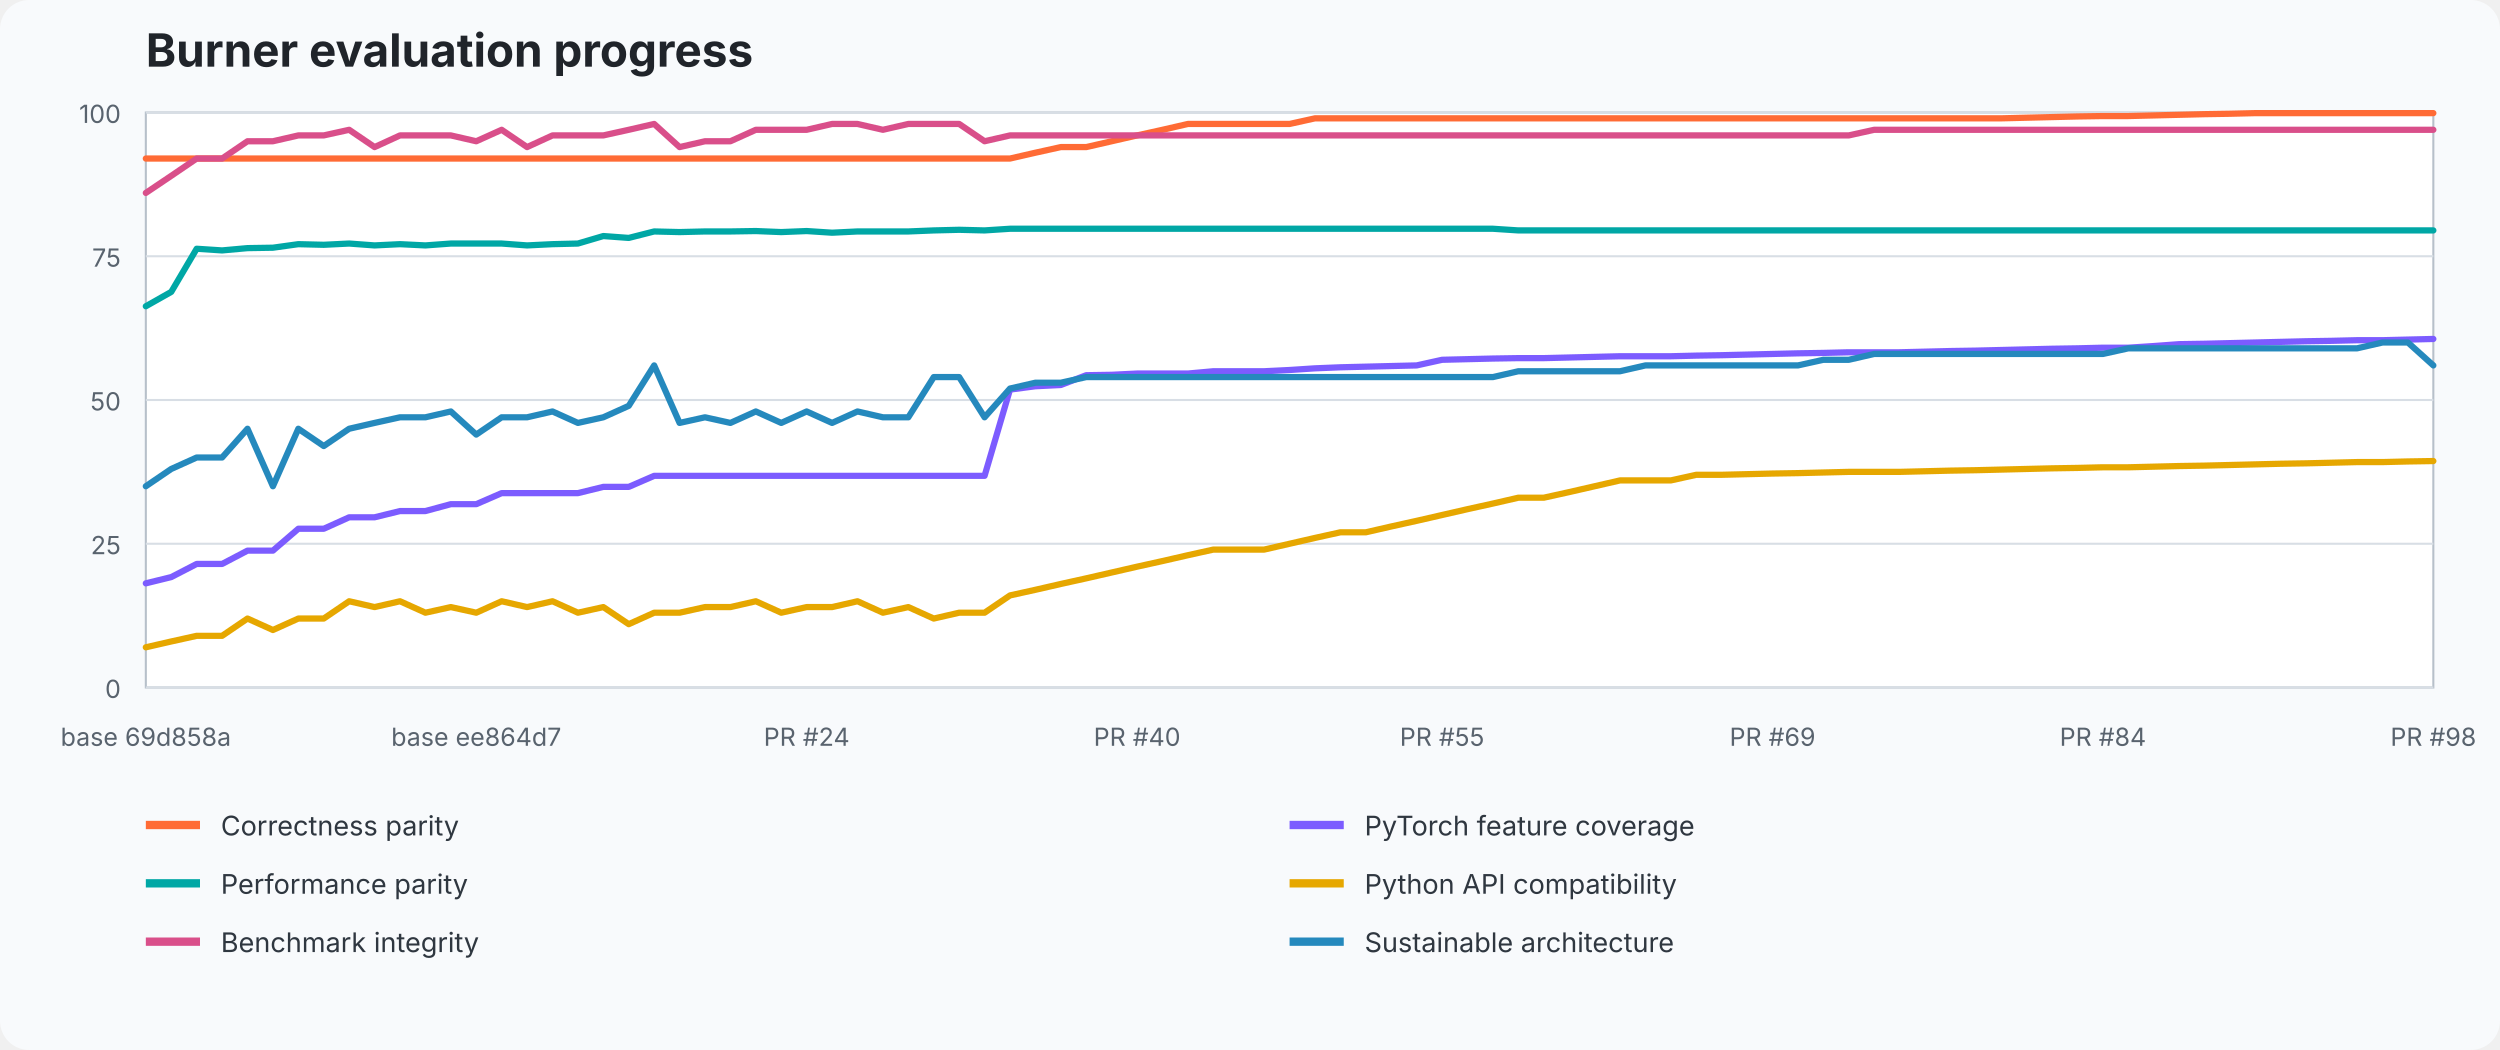
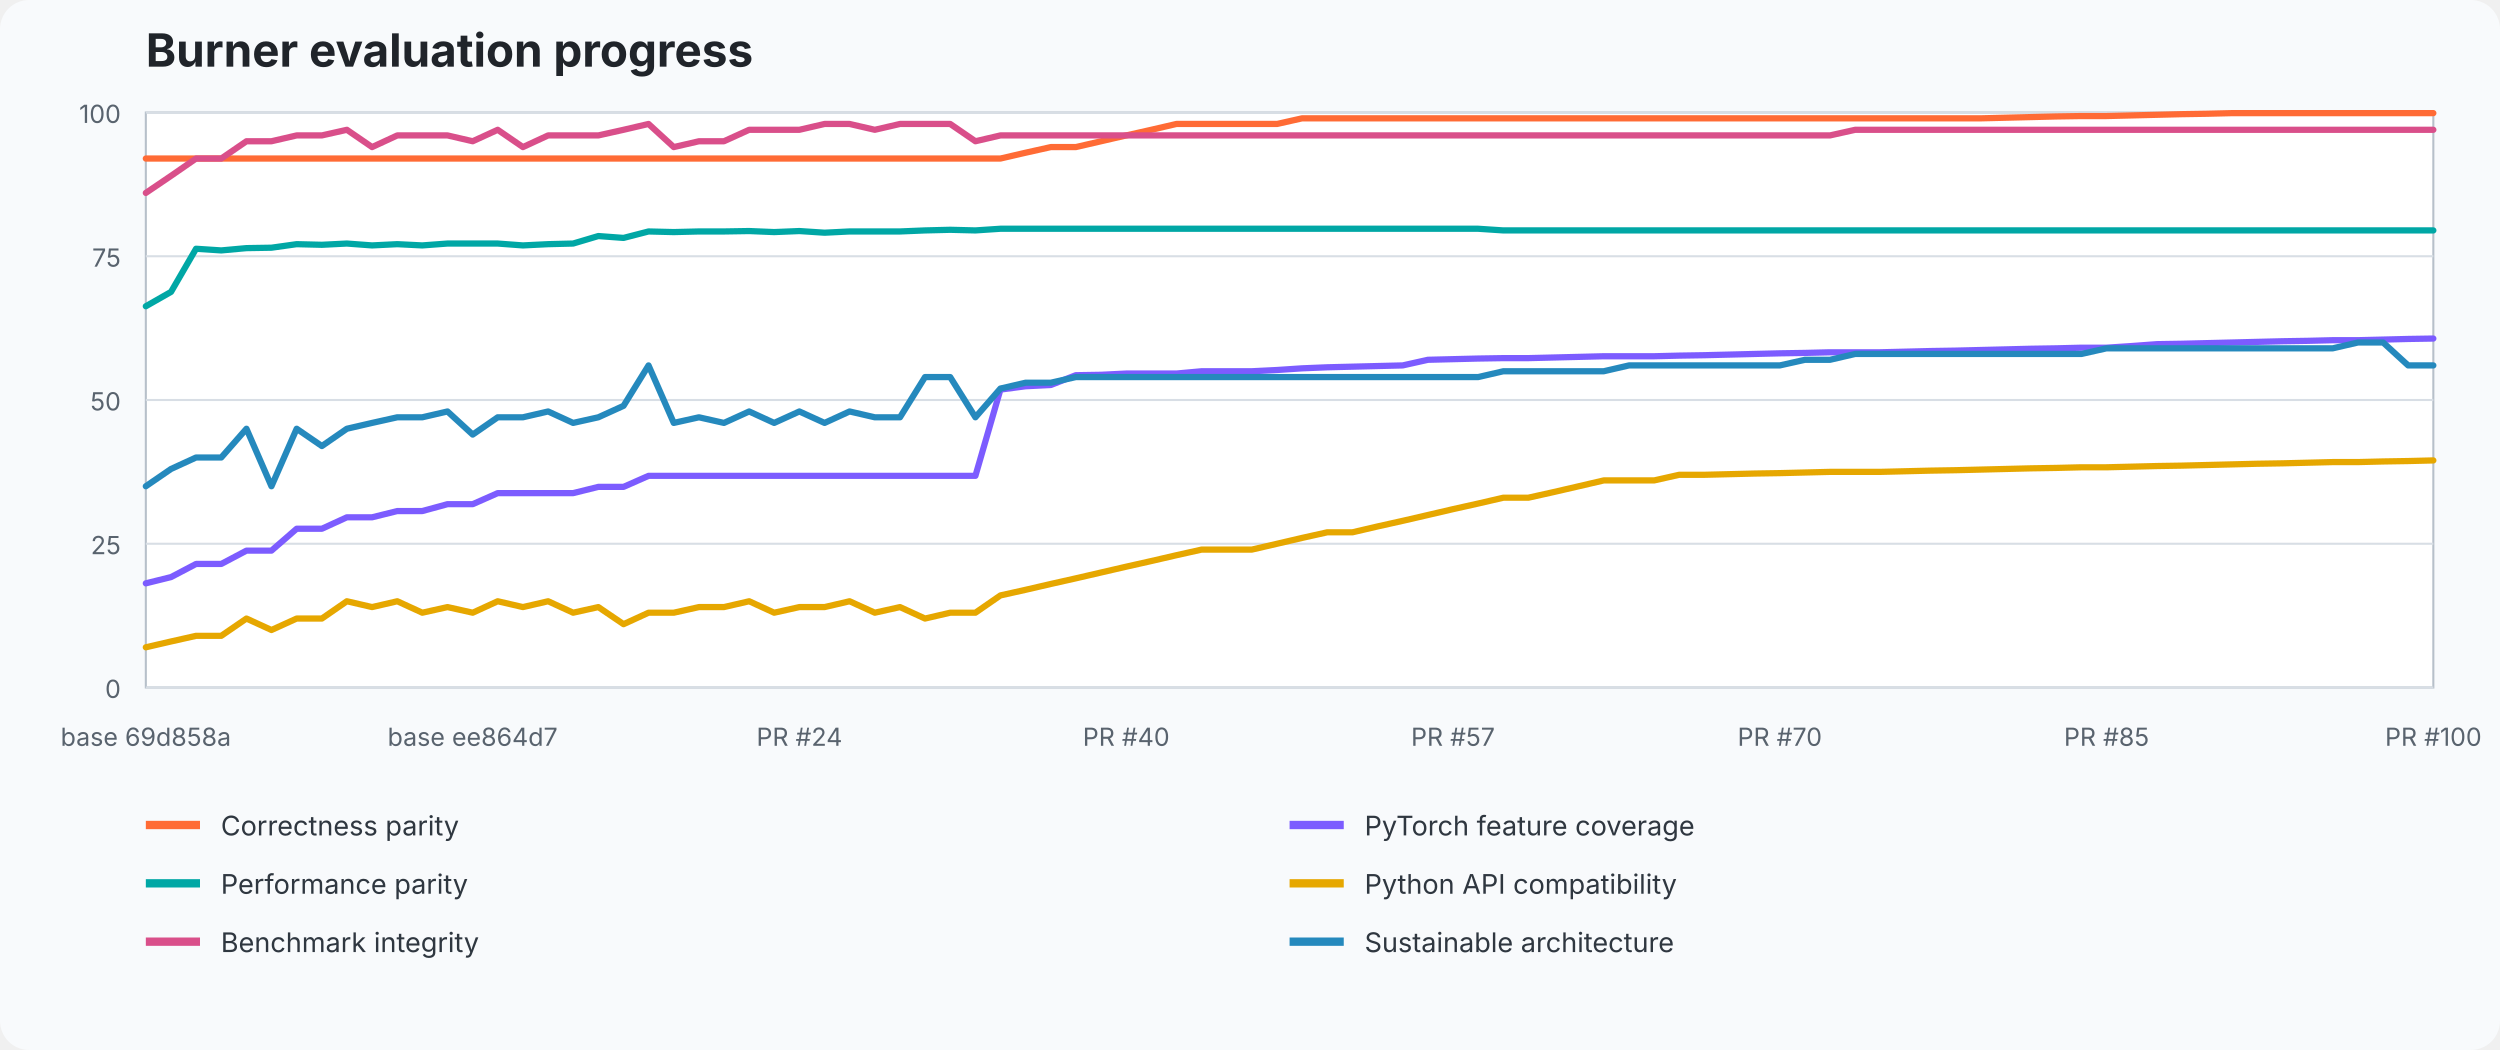
<svg xmlns="http://www.w3.org/2000/svg" width="1200" height="504" viewBox="0 0 1200 504" role="img" aria-labelledby="title desc">
  <style>text{font-family:ui-sans-serif,system-ui,-apple-system,BlinkMacSystemFont,"Segoe UI",sans-serif}.title{font-size:22px;font-weight:700;fill:#20242a}.axis{font-size:12px;fill:#59636e}.legend{font-size:13px;fill:#2f3740}.grid{stroke:#d8dee5;stroke-width:1}.plot{fill:#fff;stroke:#b7c0ca}</style>
  <rect width="100%" height="100%" fill="#f8fafc" rx="14" />
  <text x="70" y="32" class="title">Burner evaluation progress</text>
  <rect x="70" y="54" width="1098" height="276" class="plot" />
  <line x1="70" y1="330" x2="1168" y2="330" class="grid" />
  <text x="58" y="335" text-anchor="end" class="axis">0</text>
  <line x1="70" y1="261" x2="1168" y2="261" class="grid" />
  <text x="58" y="266" text-anchor="end" class="axis">25</text>
  <line x1="70" y1="192" x2="1168" y2="192" class="grid" />
  <text x="58" y="197" text-anchor="end" class="axis">50</text>
  <line x1="70" y1="123" x2="1168" y2="123" class="grid" />
  <text x="58" y="128" text-anchor="end" class="axis">75</text>
  <line x1="70" y1="54" x2="1168" y2="54" class="grid" />
  <text x="58" y="59" text-anchor="end" class="axis">100</text>
-   <polyline points="70.0,76.1 82.2,76.1 94.4,76.1 106.6,76.1 118.8,76.1 131.0,76.1 143.2,76.1 155.4,76.1 167.6,76.1 179.8,76.1 192.0,76.1 204.2,76.1 216.4,76.1 228.6,76.1 240.8,76.1 253.0,76.1 265.2,76.1 277.4,76.1 289.6,76.1 301.8,76.1 314.0,76.1 326.2,76.1 338.4,76.1 350.6,76.1 362.8,76.1 375.0,76.1 387.2,76.1 399.4,76.1 411.6,76.1 423.8,76.1 436.0,76.1 448.2,76.1 460.4,76.1 472.6,76.1 484.8,76.1 497.0,73.3 509.2,70.6 521.4,70.6 533.6,67.8 545.8,65.0 558.0,62.3 570.2,59.5 582.4,59.5 594.6,59.5 606.8,59.5 619.0,59.5 631.2,56.8 643.4,56.8 655.6,56.8 667.8,56.8 680.0,56.8 692.2,56.8 704.4,56.8 716.6,56.8 728.8,56.8 741.0,56.8 753.2,56.8 765.4,56.8 777.6,56.8 789.8,56.8 802.0,56.8 814.2,56.8 826.4,56.8 838.6,56.8 850.8,56.8 863.0,56.8 875.2,56.8 887.4,56.8 899.6,56.8 911.8,56.8 924.0,56.8 936.2,56.8 948.4,56.8 960.6,56.8 972.8,56.5 985.0,56.2 997.2,55.9 1009.4,55.7 1021.6,55.7 1033.8,55.4 1046.0,55.1 1058.2,54.8 1070.4,54.6 1082.6,54.3 1094.8,54.3 1107.0,54.3 1119.2,54.3 1131.4,54.3 1143.6,54.3 1155.8,54.3 1168.0,54.3" fill="none" stroke="#ff6b35" stroke-width="3" stroke-linejoin="round" stroke-linecap="round" />
-   <polyline points="70.0,280.0 82.2,277.0 94.4,270.7 106.6,270.7 118.8,264.3 131.0,264.3 143.2,253.8 155.4,253.8 167.6,248.3 179.8,248.3 192.0,245.3 204.2,245.3 216.4,242.0 228.6,242.0 240.8,236.7 253.0,236.7 265.2,236.7 277.4,236.7 289.6,233.7 301.8,233.7 314.0,228.4 326.2,228.4 338.4,228.4 350.6,228.4 362.8,228.4 375.0,228.4 387.2,228.4 399.4,228.4 411.6,228.4 423.8,228.4 436.0,228.4 448.2,228.4 460.4,228.4 472.6,228.4 484.8,187.0 497.0,185.4 509.2,184.8 521.4,180.1 533.6,179.9 545.8,179.3 558.0,179.3 570.2,179.3 582.4,178.2 594.6,178.2 606.8,178.2 619.0,177.6 631.2,176.8 643.4,176.3 655.6,176.0 667.8,175.7 680.0,175.4 692.2,172.7 704.4,172.4 716.6,172.1 728.8,171.9 741.0,171.9 753.2,171.6 765.4,171.3 777.6,171.0 789.8,171.0 802.0,171.0 814.2,170.7 826.4,170.5 838.6,170.2 850.8,169.9 863.0,169.6 875.2,169.4 887.4,169.1 899.6,169.1 911.8,169.1 924.0,168.8 936.2,168.5 948.4,168.3 960.6,168.0 972.8,167.7 985.0,167.4 997.2,167.2 1009.4,166.9 1021.6,166.9 1033.8,166.1 1046.0,165.2 1058.2,165.0 1070.4,164.7 1082.6,164.4 1094.8,164.1 1107.0,163.8 1119.2,163.6 1131.4,163.3 1143.6,163.3 1155.8,163.0 1168.0,162.7" fill="none" stroke="#7c5cff" stroke-width="3" stroke-linejoin="round" stroke-linecap="round" />
-   <polyline points="70.0,147.0 82.2,140.1 94.4,119.4 106.6,120.2 118.8,119.1 131.0,118.9 143.2,117.2 155.4,117.5 167.6,116.9 179.8,117.8 192.0,117.2 204.2,117.8 216.4,116.9 228.6,116.9 240.8,116.9 253.0,117.8 265.2,117.2 277.4,116.9 289.6,113.3 301.8,114.2 314.0,111.1 326.2,111.4 338.4,111.1 350.6,111.1 362.8,110.9 375.0,111.4 387.2,110.9 399.4,111.7 411.6,111.1 423.8,111.1 436.0,111.1 448.2,110.6 460.4,110.3 472.6,110.6 484.8,109.8 497.0,109.8 509.2,109.8 521.4,109.8 533.6,109.8 545.8,109.8 558.0,109.8 570.2,109.8 582.4,109.8 594.6,109.8 606.8,109.8 619.0,109.8 631.2,109.8 643.4,109.8 655.6,109.8 667.8,109.8 680.0,109.8 692.2,109.8 704.4,109.8 716.6,109.8 728.8,110.6 741.0,110.6 753.2,110.6 765.4,110.6 777.6,110.6 789.8,110.6 802.0,110.6 814.2,110.6 826.4,110.6 838.6,110.6 850.8,110.6 863.0,110.6 875.2,110.6 887.4,110.6 899.6,110.6 911.8,110.6 924.0,110.6 936.2,110.6 948.4,110.6 960.6,110.6 972.8,110.6 985.0,110.6 997.2,110.6 1009.4,110.6 1021.6,110.6 1033.8,110.6 1046.0,110.6 1058.2,110.6 1070.4,110.6 1082.6,110.6 1094.8,110.6 1107.0,110.6 1119.2,110.6 1131.4,110.6 1143.6,110.6 1155.8,110.6 1168.0,110.6" fill="none" stroke="#00a7a5" stroke-width="3" stroke-linejoin="round" stroke-linecap="round" />
-   <polyline points="70.0,310.7 82.2,307.9 94.4,305.2 106.6,305.2 118.8,296.9 131.0,302.4 143.2,296.9 155.4,296.9 167.6,288.6 179.8,291.4 192.0,288.6 204.2,294.1 216.4,291.4 228.6,294.1 240.8,288.6 253.0,291.4 265.2,288.6 277.4,294.1 289.6,291.4 301.8,299.6 314.0,294.1 326.2,294.1 338.4,291.4 350.6,291.4 362.8,288.6 375.0,294.1 387.2,291.4 399.4,291.4 411.6,288.6 423.8,294.1 436.0,291.4 448.2,296.9 460.4,294.1 472.6,294.1 484.8,285.8 497.0,283.1 509.2,280.3 521.4,277.6 533.6,274.8 545.8,272.0 558.0,269.3 570.2,266.5 582.4,263.8 594.6,263.8 606.8,263.8 619.0,261.0 631.2,258.2 643.4,255.5 655.6,255.5 667.8,252.7 680.0,250.0 692.2,247.2 704.4,244.4 716.6,241.7 728.8,238.9 741.0,238.9 753.2,236.2 765.4,233.4 777.6,230.6 789.8,230.6 802.0,230.6 814.2,227.9 826.4,227.9 838.6,227.6 850.8,227.3 863.0,227.1 875.2,226.8 887.4,226.5 899.6,226.5 911.8,226.5 924.0,226.2 936.2,225.9 948.4,225.7 960.6,225.4 972.8,225.1 985.0,224.8 997.2,224.6 1009.4,224.3 1021.6,224.3 1033.8,224.0 1046.0,223.7 1058.2,223.5 1070.4,223.2 1082.6,222.9 1094.8,222.6 1107.0,222.4 1119.2,222.1 1131.4,221.8 1143.6,221.8 1155.8,221.5 1168.0,221.3" fill="none" stroke="#e6a700" stroke-width="3" stroke-linejoin="round" stroke-linecap="round" />
-   <polyline points="70.0,92.6 82.2,84.4 94.4,76.1 106.6,76.1 118.8,67.8 131.0,67.8 143.2,65.0 155.4,65.0 167.6,62.3 179.8,70.6 192.0,65.0 204.2,65.0 216.4,65.0 228.6,67.8 240.8,62.3 253.0,70.6 265.2,65.0 277.4,65.0 289.6,65.0 301.8,62.3 314.0,59.5 326.2,70.6 338.4,67.8 350.6,67.8 362.8,62.3 375.0,62.3 387.2,62.3 399.4,59.5 411.6,59.5 423.8,62.3 436.0,59.5 448.2,59.5 460.4,59.5 472.6,67.8 484.8,65.0 497.0,65.0 509.2,65.0 521.4,65.0 533.6,65.0 545.8,65.0 558.0,65.0 570.2,65.0 582.4,65.0 594.6,65.0 606.8,65.0 619.0,65.0 631.2,65.0 643.4,65.0 655.6,65.0 667.8,65.0 680.0,65.0 692.2,65.0 704.4,65.0 716.6,65.0 728.8,65.0 741.0,65.0 753.2,65.0 765.4,65.0 777.6,65.0 789.8,65.0 802.0,65.0 814.2,65.0 826.4,65.0 838.6,65.0 850.8,65.0 863.0,65.0 875.2,65.0 887.4,65.0 899.6,62.3 911.8,62.3 924.0,62.3 936.2,62.3 948.4,62.3 960.6,62.3 972.8,62.3 985.0,62.3 997.2,62.3 1009.4,62.3 1021.6,62.3 1033.8,62.3 1046.0,62.3 1058.2,62.3 1070.4,62.3 1082.6,62.3 1094.8,62.3 1107.0,62.3 1119.2,62.3 1131.4,62.3 1143.6,62.3 1155.8,62.3 1168.0,62.3" fill="none" stroke="#d94f8a" stroke-width="3" stroke-linejoin="round" stroke-linecap="round" />
-   <polyline points="70.0,233.4 82.2,225.1 94.4,219.6 106.6,219.6 118.8,205.8 131.0,233.4 143.2,205.8 155.4,214.1 167.6,205.8 179.8,203.0 192.0,200.3 204.2,200.3 216.4,197.5 228.6,208.6 240.8,200.3 253.0,200.3 265.2,197.5 277.4,203.0 289.6,200.3 301.8,194.8 314.0,175.4 326.2,203.0 338.4,200.3 350.6,203.0 362.8,197.5 375.0,203.0 387.2,197.5 399.4,203.0 411.6,197.5 423.8,200.3 436.0,200.3 448.2,181.0 460.4,181.0 472.6,200.3 484.8,186.5 497.0,183.7 509.2,183.7 521.4,181.0 533.6,181.0 545.8,181.0 558.0,181.0 570.2,181.0 582.4,181.0 594.6,181.0 606.8,181.0 619.0,181.0 631.2,181.0 643.4,181.0 655.6,181.0 667.8,181.0 680.0,181.0 692.2,181.0 704.4,181.0 716.6,181.0 728.8,178.2 741.0,178.2 753.2,178.2 765.4,178.2 777.6,178.2 789.8,175.4 802.0,175.4 814.2,175.4 826.4,175.4 838.6,175.4 850.8,175.4 863.0,175.4 875.2,172.7 887.4,172.7 899.6,169.9 911.8,169.9 924.0,169.9 936.2,169.9 948.4,169.9 960.6,169.9 972.8,169.9 985.0,169.9 997.2,169.9 1009.4,169.9 1021.6,167.2 1033.8,167.2 1046.0,167.2 1058.2,167.2 1070.4,167.2 1082.6,167.2 1094.8,167.2 1107.0,167.2 1119.2,167.2 1131.4,167.2 1143.6,164.4 1155.8,164.4 1168.0,175.4" fill="none" stroke="#2589bd" stroke-width="3" stroke-linejoin="round" stroke-linecap="round" />
+   <polyline points="70.0,76.1 82.1,76.1 94.1,76.1 106.2,76.1 118.3,76.1 130.3,76.1 142.4,76.1 154.5,76.1 166.5,76.1 178.6,76.1 190.7,76.1 202.7,76.1 214.8,76.1 226.9,76.1 238.9,76.1 251.0,76.1 263.1,76.1 275.1,76.1 287.2,76.1 299.3,76.1 311.3,76.1 323.4,76.1 335.5,76.1 347.5,76.1 359.6,76.1 371.6,76.1 383.7,76.1 395.8,76.1 407.8,76.1 419.9,76.1 432.0,76.1 444.0,76.1 456.1,76.1 468.2,76.1 480.2,76.1 492.3,73.3 504.4,70.6 516.4,70.6 528.5,67.8 540.6,65.0 552.6,62.3 564.7,59.5 576.8,59.5 588.8,59.5 600.9,59.5 613.0,59.5 625.0,56.8 637.1,56.8 649.2,56.8 661.2,56.8 673.3,56.8 685.4,56.8 697.4,56.8 709.5,56.8 721.6,56.8 733.6,56.8 745.7,56.8 757.8,56.8 769.8,56.8 781.9,56.8 794.0,56.8 806.0,56.8 818.1,56.8 830.2,56.8 842.2,56.8 854.3,56.8 866.4,56.8 878.4,56.8 890.5,56.8 902.5,56.8 914.6,56.8 926.7,56.8 938.7,56.8 950.8,56.8 962.9,56.5 974.9,56.2 987.0,55.9 999.1,55.7 1011.1,55.7 1023.2,55.4 1035.3,55.1 1047.3,54.8 1059.4,54.6 1071.5,54.3 1083.5,54.3 1095.6,54.3 1107.7,54.3 1119.7,54.3 1131.8,54.3 1143.9,54.3 1155.9,54.3 1168.0,54.3" fill="none" stroke="#ff6b35" stroke-width="3" stroke-linejoin="round" stroke-linecap="round" />
+   <polyline points="70.0,280.0 82.1,277.0 94.1,270.7 106.2,270.7 118.3,264.3 130.3,264.3 142.4,253.8 154.5,253.8 166.5,248.3 178.6,248.3 190.7,245.3 202.7,245.3 214.8,242.0 226.9,242.0 238.9,236.7 251.0,236.7 263.1,236.7 275.1,236.7 287.2,233.7 299.3,233.7 311.3,228.4 323.4,228.4 335.5,228.4 347.5,228.4 359.6,228.4 371.6,228.4 383.7,228.4 395.8,228.4 407.8,228.4 419.9,228.4 432.0,228.4 444.0,228.4 456.1,228.4 468.2,228.4 480.2,187.0 492.3,185.4 504.4,184.8 516.4,180.1 528.5,179.9 540.6,179.3 552.6,179.3 564.7,179.3 576.8,178.2 588.8,178.2 600.9,178.2 613.0,177.6 625.0,176.8 637.1,176.3 649.2,176.0 661.2,175.7 673.3,175.4 685.4,172.7 697.4,172.4 709.5,172.1 721.6,171.9 733.6,171.9 745.7,171.6 757.8,171.3 769.8,171.0 781.9,171.0 794.0,171.0 806.0,170.7 818.1,170.5 830.2,170.2 842.2,169.9 854.3,169.6 866.4,169.4 878.4,169.1 890.5,169.1 902.5,169.1 914.6,168.8 926.7,168.5 938.7,168.3 950.8,168.0 962.9,167.7 974.9,167.4 987.0,167.2 999.1,166.9 1011.1,166.9 1023.2,166.1 1035.3,165.2 1047.3,165.0 1059.4,164.7 1071.5,164.4 1083.5,164.1 1095.6,163.8 1107.7,163.6 1119.7,163.3 1131.8,163.3 1143.9,163.0 1155.9,162.7 1168.0,162.5" fill="none" stroke="#7c5cff" stroke-width="3" stroke-linejoin="round" stroke-linecap="round" />
+   <polyline points="70.0,147.0 82.1,140.1 94.1,119.4 106.2,120.2 118.3,119.1 130.3,118.9 142.4,117.2 154.5,117.5 166.5,116.9 178.6,117.8 190.7,117.2 202.7,117.8 214.8,116.9 226.9,116.9 238.9,116.9 251.0,117.8 263.1,117.2 275.1,116.9 287.2,113.3 299.3,114.2 311.3,111.1 323.4,111.4 335.5,111.1 347.5,111.1 359.6,110.9 371.6,111.4 383.7,110.9 395.8,111.7 407.8,111.1 419.9,111.1 432.0,111.1 444.0,110.6 456.1,110.3 468.2,110.6 480.2,109.8 492.3,109.8 504.4,109.8 516.4,109.8 528.5,109.8 540.6,109.8 552.6,109.8 564.7,109.8 576.8,109.8 588.8,109.8 600.9,109.8 613.0,109.8 625.0,109.8 637.1,109.8 649.2,109.8 661.2,109.8 673.3,109.8 685.4,109.8 697.4,109.8 709.5,109.8 721.6,110.6 733.6,110.6 745.7,110.6 757.8,110.6 769.8,110.6 781.9,110.6 794.0,110.6 806.0,110.6 818.1,110.6 830.2,110.6 842.2,110.6 854.3,110.6 866.4,110.6 878.4,110.6 890.5,110.6 902.5,110.6 914.6,110.6 926.7,110.6 938.7,110.6 950.8,110.6 962.9,110.6 974.9,110.6 987.0,110.6 999.1,110.6 1011.1,110.6 1023.2,110.6 1035.3,110.6 1047.3,110.6 1059.4,110.6 1071.5,110.6 1083.5,110.6 1095.6,110.6 1107.7,110.6 1119.7,110.6 1131.8,110.6 1143.9,110.6 1155.9,110.6 1168.0,110.6" fill="none" stroke="#00a7a5" stroke-width="3" stroke-linejoin="round" stroke-linecap="round" />
+   <polyline points="70.0,310.7 82.1,307.9 94.1,305.2 106.2,305.2 118.3,296.9 130.3,302.4 142.4,296.9 154.5,296.9 166.5,288.6 178.6,291.4 190.7,288.6 202.7,294.1 214.8,291.4 226.9,294.1 238.9,288.6 251.0,291.4 263.1,288.6 275.1,294.1 287.2,291.4 299.3,299.6 311.3,294.1 323.4,294.1 335.5,291.4 347.5,291.4 359.6,288.6 371.6,294.1 383.7,291.4 395.8,291.4 407.8,288.6 419.9,294.1 432.0,291.4 444.0,296.9 456.1,294.1 468.2,294.1 480.2,285.8 492.3,283.1 504.4,280.3 516.4,277.6 528.5,274.8 540.6,272.0 552.6,269.3 564.7,266.5 576.8,263.8 588.8,263.8 600.9,263.8 613.0,261.0 625.0,258.2 637.1,255.5 649.2,255.5 661.2,252.7 673.3,250.0 685.4,247.2 697.4,244.4 709.5,241.7 721.6,238.9 733.6,238.9 745.7,236.2 757.8,233.4 769.8,230.6 781.9,230.6 794.0,230.6 806.0,227.9 818.1,227.9 830.2,227.6 842.2,227.3 854.3,227.1 866.4,226.8 878.4,226.5 890.5,226.5 902.5,226.5 914.6,226.2 926.7,225.9 938.7,225.7 950.8,225.4 962.9,225.1 974.9,224.8 987.0,224.6 999.1,224.3 1011.1,224.3 1023.2,224.0 1035.3,223.7 1047.3,223.5 1059.4,223.2 1071.5,222.9 1083.5,222.6 1095.6,222.4 1107.7,222.1 1119.7,221.8 1131.8,221.8 1143.9,221.5 1155.9,221.3 1168.0,221.0" fill="none" stroke="#e6a700" stroke-width="3" stroke-linejoin="round" stroke-linecap="round" />
+   <polyline points="70.0,92.6 82.1,84.4 94.1,76.1 106.2,76.1 118.3,67.8 130.3,67.8 142.4,65.0 154.5,65.0 166.5,62.3 178.6,70.6 190.7,65.0 202.7,65.0 214.8,65.0 226.9,67.8 238.9,62.3 251.0,70.6 263.1,65.0 275.1,65.0 287.2,65.0 299.3,62.3 311.3,59.5 323.4,70.6 335.5,67.8 347.5,67.8 359.6,62.3 371.6,62.3 383.7,62.3 395.8,59.5 407.8,59.5 419.9,62.3 432.0,59.5 444.0,59.5 456.1,59.5 468.2,67.8 480.2,65.0 492.3,65.0 504.4,65.0 516.4,65.0 528.5,65.0 540.6,65.0 552.6,65.0 564.7,65.0 576.8,65.0 588.8,65.0 600.9,65.0 613.0,65.0 625.0,65.0 637.1,65.0 649.2,65.0 661.2,65.0 673.3,65.0 685.4,65.0 697.4,65.0 709.5,65.0 721.6,65.0 733.6,65.0 745.7,65.0 757.8,65.0 769.8,65.0 781.9,65.0 794.0,65.0 806.0,65.0 818.1,65.0 830.2,65.0 842.2,65.0 854.3,65.0 866.4,65.0 878.4,65.0 890.5,62.3 902.5,62.3 914.6,62.3 926.7,62.3 938.7,62.3 950.8,62.3 962.9,62.3 974.9,62.3 987.0,62.3 999.1,62.3 1011.1,62.3 1023.2,62.3 1035.3,62.3 1047.3,62.3 1059.4,62.3 1071.5,62.3 1083.5,62.3 1095.6,62.3 1107.7,62.3 1119.7,62.3 1131.8,62.3 1143.9,62.3 1155.9,62.3 1168.0,62.3" fill="none" stroke="#d94f8a" stroke-width="3" stroke-linejoin="round" stroke-linecap="round" />
+   <polyline points="70.0,233.4 82.1,225.1 94.1,219.6 106.2,219.6 118.3,205.8 130.3,233.4 142.4,205.8 154.5,214.1 166.5,205.8 178.6,203.0 190.7,200.3 202.7,200.3 214.8,197.5 226.9,208.6 238.9,200.3 251.0,200.3 263.1,197.5 275.1,203.0 287.2,200.3 299.3,194.8 311.3,175.4 323.4,203.0 335.5,200.3 347.5,203.0 359.6,197.5 371.6,203.0 383.7,197.5 395.8,203.0 407.8,197.5 419.9,200.3 432.0,200.3 444.0,181.0 456.1,181.0 468.2,200.3 480.2,186.5 492.3,183.7 504.4,183.7 516.4,181.0 528.5,181.0 540.6,181.0 552.6,181.0 564.7,181.0 576.8,181.0 588.8,181.0 600.9,181.0 613.0,181.0 625.0,181.0 637.1,181.0 649.2,181.0 661.2,181.0 673.3,181.0 685.4,181.0 697.4,181.0 709.5,181.0 721.6,178.2 733.6,178.2 745.7,178.2 757.8,178.2 769.8,178.2 781.9,175.4 794.0,175.4 806.0,175.4 818.1,175.4 830.2,175.4 842.2,175.4 854.3,175.4 866.4,172.7 878.4,172.7 890.5,169.9 902.5,169.9 914.6,169.9 926.7,169.9 938.7,169.9 950.8,169.9 962.9,169.9 974.9,169.9 987.0,169.9 999.1,169.9 1011.1,167.2 1023.2,167.2 1035.3,167.2 1047.3,167.2 1059.4,167.2 1071.5,167.2 1083.5,167.2 1095.6,167.2 1107.7,167.2 1119.7,167.2 1131.8,164.4 1143.9,164.4 1155.9,175.4 1168.0,175.4" fill="none" stroke="#2589bd" stroke-width="3" stroke-linejoin="round" stroke-linecap="round" />
  <text x="70" y="358" text-anchor="middle" class="axis">base 69d858a</text>
-   <text x="228.6" y="358" text-anchor="middle" class="axis">base ee864d7</text>
-   <text x="387.2" y="358" text-anchor="middle" class="axis">PR #24</text>
-   <text x="545.8" y="358" text-anchor="middle" class="axis">PR #40</text>
-   <text x="692.2" y="358" text-anchor="middle" class="axis">PR #55</text>
-   <text x="850.8" y="358" text-anchor="middle" class="axis">PR #69</text>
-   <text x="1009.4" y="358" text-anchor="middle" class="axis">PR #84</text>
-   <text x="1168" y="358" text-anchor="middle" class="axis">PR #98</text>
+   <text x="226.857" y="358" text-anchor="middle" class="axis">base ee864d7</text>
+   <text x="383.714" y="358" text-anchor="middle" class="axis">PR #24</text>
+   <text x="540.571" y="358" text-anchor="middle" class="axis">PR #40</text>
+   <text x="697.429" y="358" text-anchor="middle" class="axis">PR #57</text>
+   <text x="854.286" y="358" text-anchor="middle" class="axis">PR #70</text>
+   <text x="1011.143" y="358" text-anchor="middle" class="axis">PR #85</text>
+   <text x="1168" y="358" text-anchor="middle" class="axis">PR #100</text>
  <line x1="70" y1="396" x2="96" y2="396" stroke="#ff6b35" stroke-width="4" />
  <text x="106" y="401" class="legend">Correctness parity</text>
  <line x1="619" y1="396" x2="645" y2="396" stroke="#7c5cff" stroke-width="4" />
  <text x="655" y="401" class="legend">PyTorch feature coverage</text>
  <line x1="70" y1="424" x2="96" y2="424" stroke="#00a7a5" stroke-width="4" />
  <text x="106" y="429" class="legend">Performance parity</text>
  <line x1="619" y1="424" x2="645" y2="424" stroke="#e6a700" stroke-width="4" />
  <text x="655" y="429" class="legend">Python API compatibility</text>
  <line x1="70" y1="452" x2="96" y2="452" stroke="#d94f8a" stroke-width="4" />
  <text x="106" y="457" class="legend">Benchmark integrity</text>
  <line x1="619" y1="452" x2="645" y2="452" stroke="#2589bd" stroke-width="4" />
  <text x="655" y="457" class="legend">Sustainable architecture</text>
</svg>
